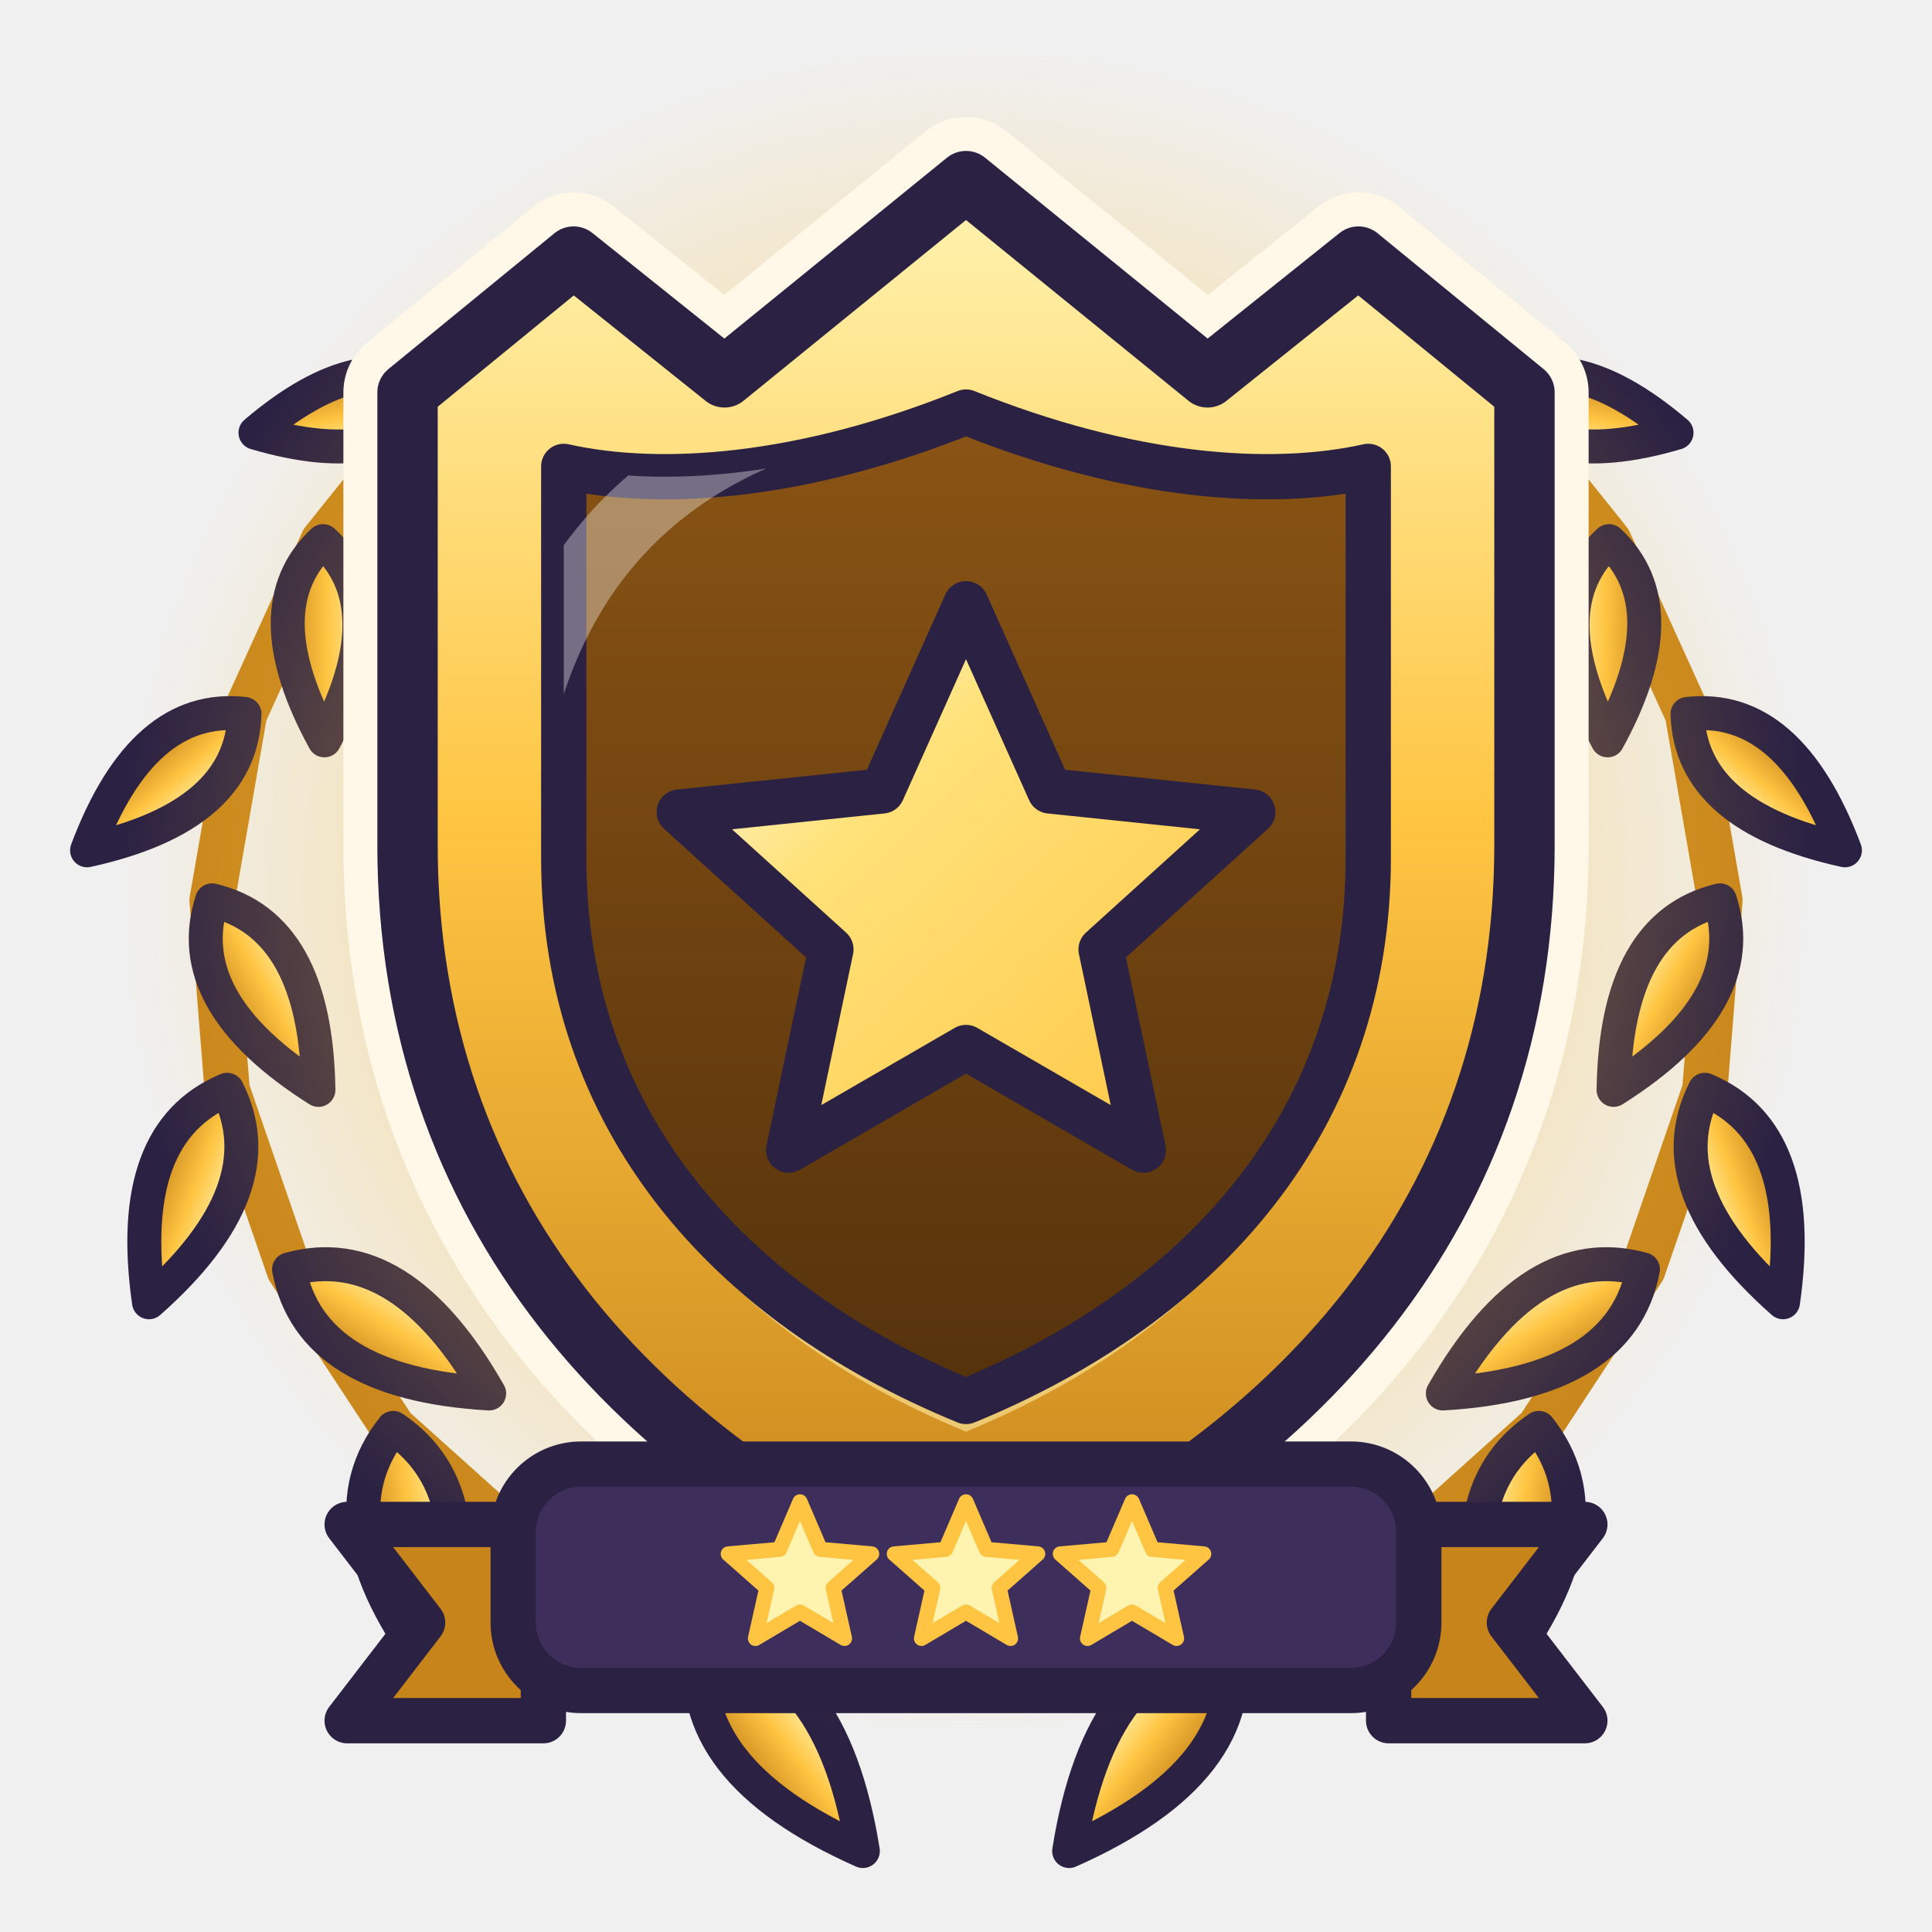
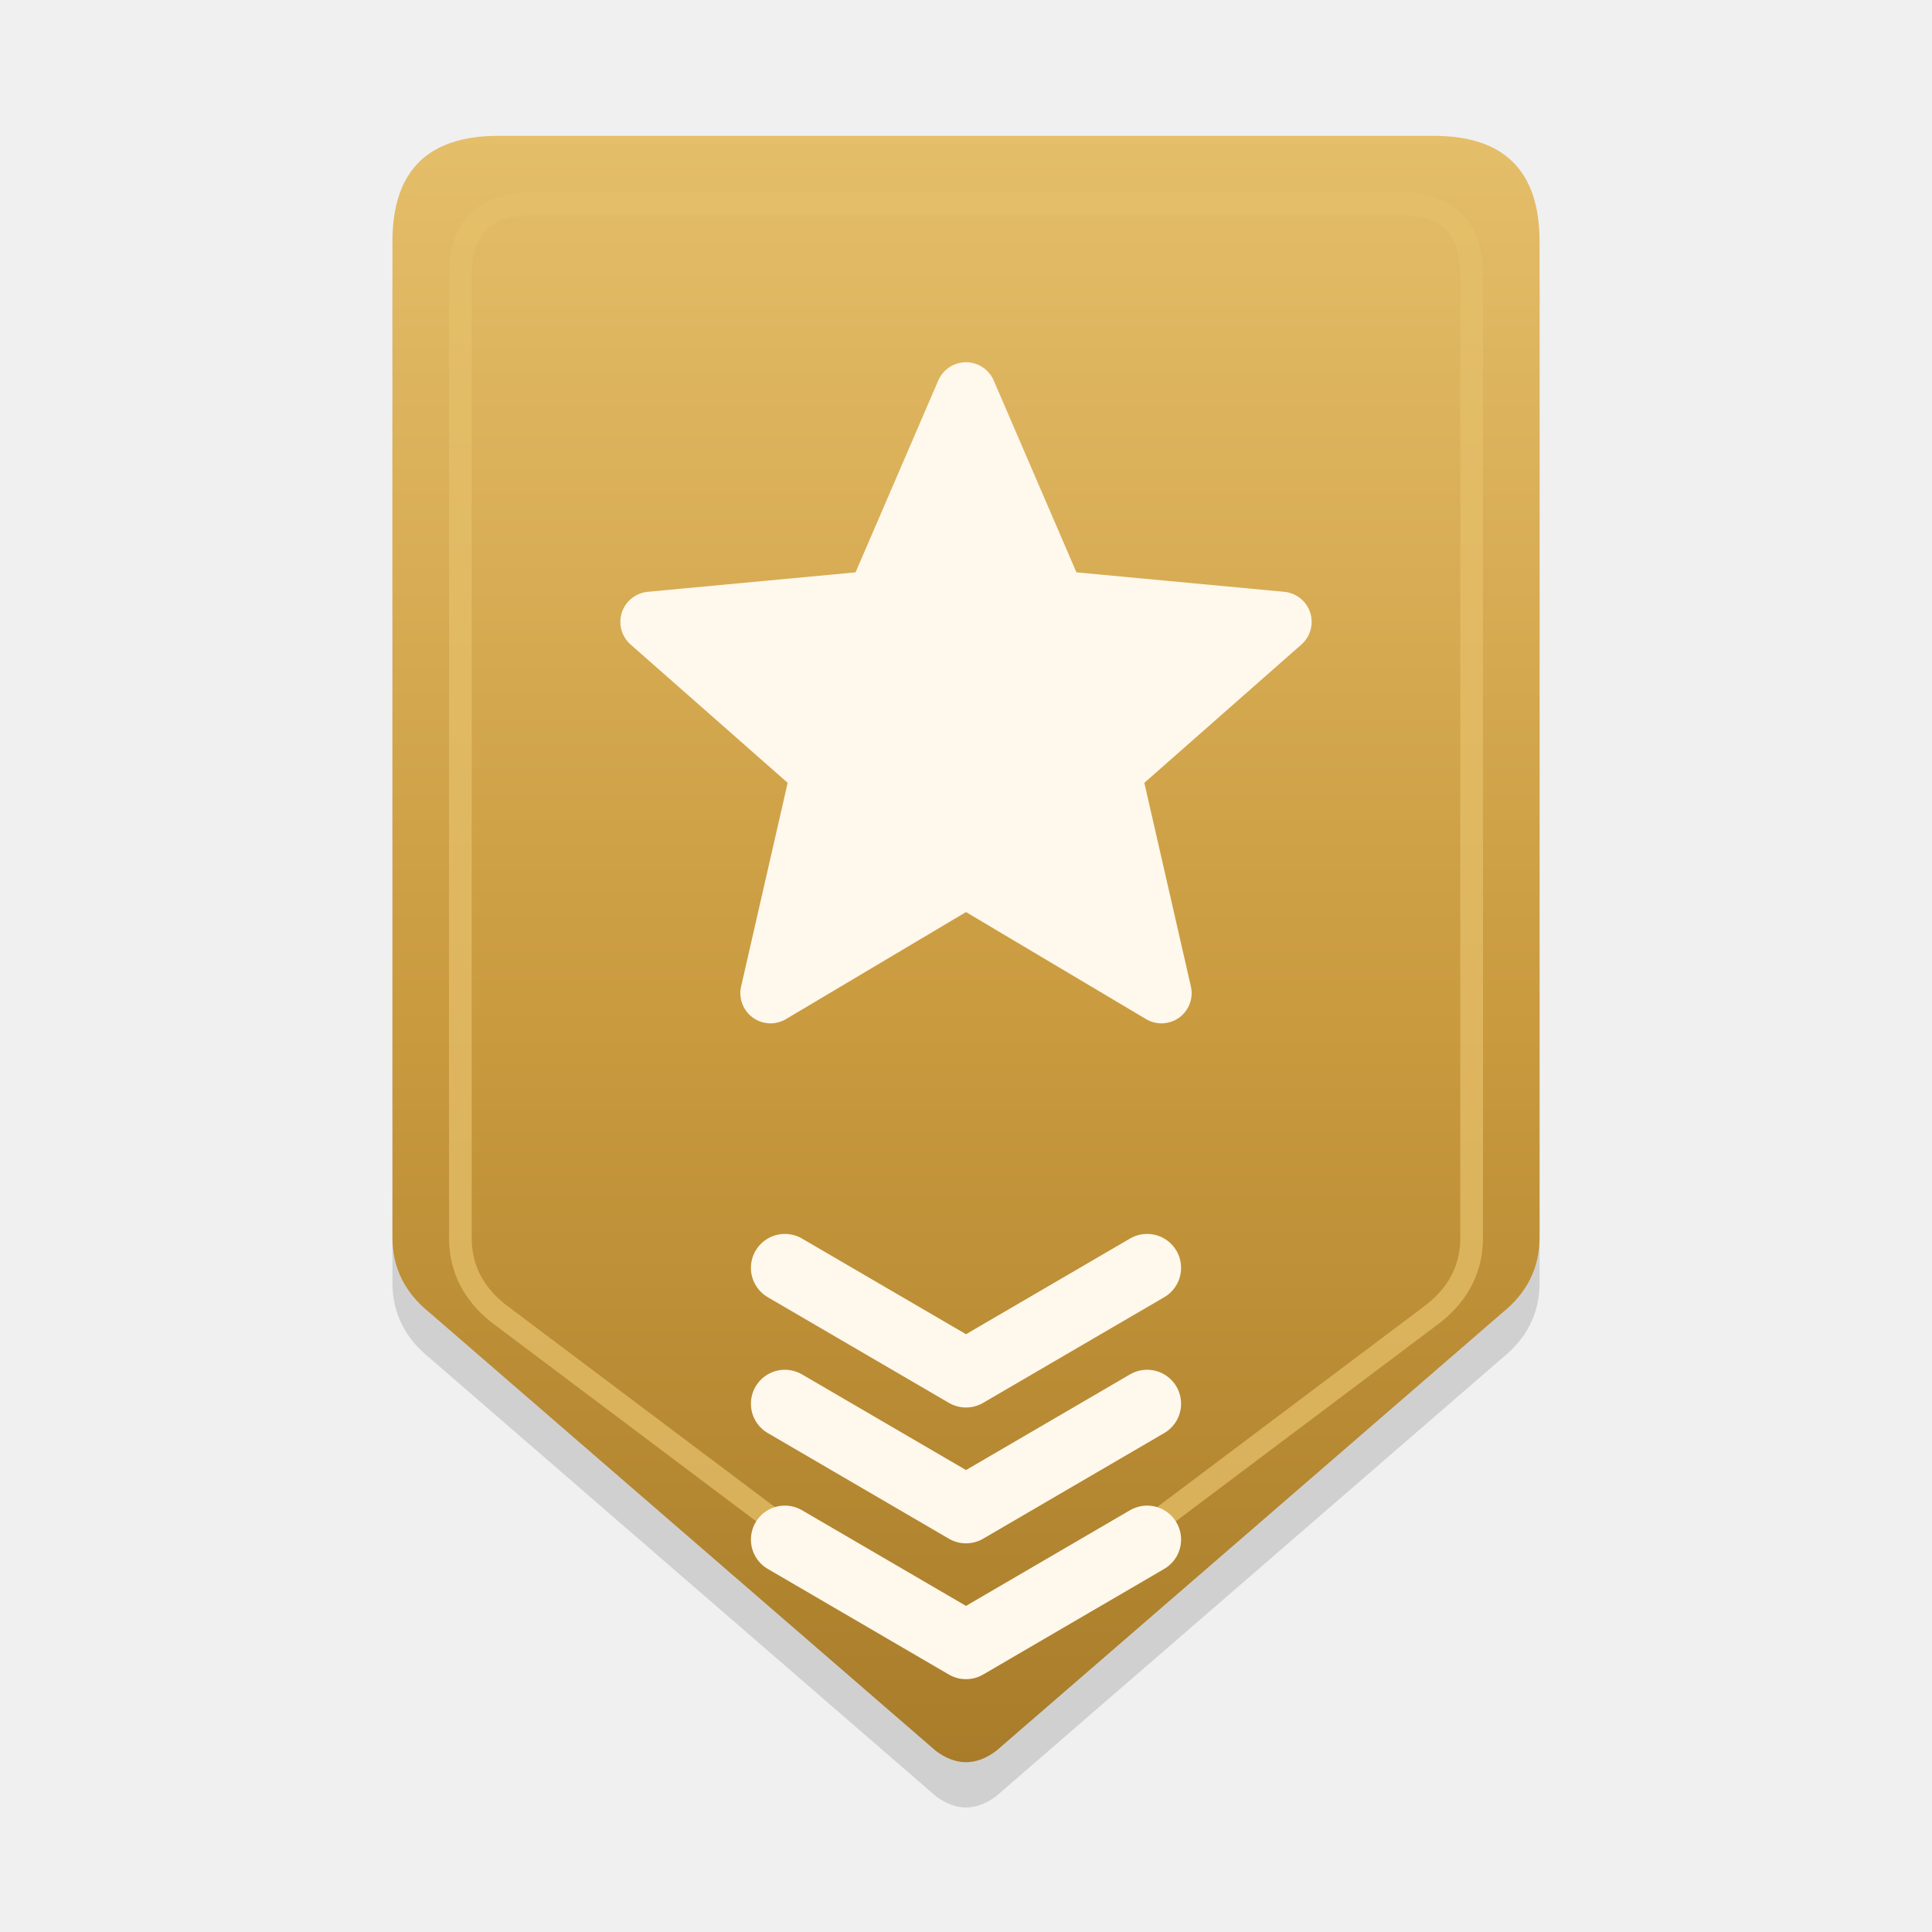
<svg xmlns="http://www.w3.org/2000/svg" width="512" height="512" viewBox="0 0 256 256">
  <defs>
-     <linearGradient id="gold-metal" x1="0" y1="0" x2="0" y2="1">
-       <stop offset="0" stop-color="#FFF3B0" />
-       <stop offset="0.45" stop-color="#FFC542" />
-       <stop offset="1" stop-color="#C7841A" />
+     <linearGradient id="gold3g" x1="0" y1="0" x2="0" y2="1">
+       <stop offset="0" stop-color="#E5BE6A" />
+       <stop offset="0.55" stop-color="#C99A3E" />
+       <stop offset="1" stop-color="#A87C2A" />
    </linearGradient>
-     <linearGradient id="gold-face" x1="0" y1="0" x2="0" y2="1">
-       <stop offset="0" stop-color="#8A5414" />
-       <stop offset="1" stop-color="#55320C" />
-     </linearGradient>
-     <linearGradient id="gold-sym" x1="0" y1="0" x2="1" y2="1">
-       <stop offset="0" stop-color="#FFFFFF" />
-       <stop offset="0.35" stop-color="#FFE27A" />
-       <stop offset="1" stop-color="#FFC542" />
-     </linearGradient>
-     <radialGradient id="gold-glow" cx="0.5" cy="0.5" r="0.5">
-       <stop offset="0" stop-color="#FFF3B0" stop-opacity="0.9" />
-       <stop offset="0.6" stop-color="#FFC542" stop-opacity="0.35" />
-       <stop offset="1" stop-color="#FFC542" stop-opacity="0" />
-     </radialGradient>
  </defs>
-   <g>
-     <path d="M117.5 223.5 L93.1 217.7 L70.8 206 L52.1 189.2 L38.3 168.2 L30.1 144.4 L28.1 119.3 L32.4 94.6 L42.8 71.7 L58.5 52.1" fill="none" stroke="#C7841A" stroke-width="6" stroke-linecap="round" stroke-linejoin="round" />
-     <path d="M0 0 Q11.6 -12.6 34.8 0 Q11.6 12.6 0 0 Z" transform="translate(93.1 217.7) rotate(412.4)" fill="url(#gold-metal)" stroke="#2B2142" stroke-width="4.5" stroke-linejoin="round" />
-     <path d="M0 0 Q11.2 -12.1 33.6 0 Q11.2 12.1 0 0 Z" transform="translate(70.8 206) rotate(362.9)" fill="url(#gold-metal)" stroke="#2B2142" stroke-width="4.5" stroke-linejoin="round" />
-     <path d="M0 0 Q10.8 -11.7 32.4 0 Q10.8 11.7 0 0 Z" transform="translate(52.1 189.2) rotate(441.3)" fill="url(#gold-metal)" stroke="#2B2142" stroke-width="4.5" stroke-linejoin="round" />
-     <path d="M0 0 Q10.4 -11.3 31.2 0 Q10.4 11.3 0 0 Z" transform="translate(38.3 168.2) rotate(391.8)" fill="url(#gold-metal)" stroke="#2B2142" stroke-width="4.5" stroke-linejoin="round" />
-     <path d="M0 0 Q10 -10.8 30 0 Q10 10.8 0 0 Z" transform="translate(30.1 144.4) rotate(470.2)" fill="url(#gold-metal)" stroke="#2B2142" stroke-width="4.5" stroke-linejoin="round" />
-     <path d="M0 0 Q9.6 -10.4 28.8 0 Q9.6 10.4 0 0 Z" transform="translate(28.1 119.3) rotate(420.7)" fill="url(#gold-metal)" stroke="#2B2142" stroke-width="4.5" stroke-linejoin="round" />
-     <path d="M0 0 Q9.2 -10 27.6 0 Q9.2 10 0 0 Z" transform="translate(32.4 94.6) rotate(499.1)" fill="url(#gold-metal)" stroke="#2B2142" stroke-width="4.5" stroke-linejoin="round" />
-     <path d="M0 0 Q8.8 -9.5 26.4 0 Q8.8 9.5 0 0 Z" transform="translate(42.8 71.7) rotate(449.6)" fill="url(#gold-metal)" stroke="#2B2142" stroke-width="4.5" stroke-linejoin="round" />
-     <path d="M0 0 Q8.4 -9.1 25.2 0 Q8.4 9.1 0 0 Z" transform="translate(58.5 52.1) rotate(528)" fill="url(#gold-metal)" stroke="#2B2142" stroke-width="4.5" stroke-linejoin="round" />
-   </g>
-   <g transform="translate(256 0) scale(-1 1)">
-     <path d="M117.5 223.5 L93.1 217.7 L70.8 206 L52.1 189.2 L38.3 168.2 L30.1 144.4 L28.1 119.3 L32.4 94.6 L42.8 71.7 L58.5 52.1" fill="none" stroke="#C7841A" stroke-width="6" stroke-linecap="round" stroke-linejoin="round" />
-     <path d="M0 0 Q11.6 -12.6 34.8 0 Q11.6 12.6 0 0 Z" transform="translate(93.1 217.7) rotate(412.4)" fill="url(#gold-metal)" stroke="#2B2142" stroke-width="4.5" stroke-linejoin="round" />
-     <path d="M0 0 Q11.2 -12.1 33.6 0 Q11.2 12.1 0 0 Z" transform="translate(70.8 206) rotate(362.9)" fill="url(#gold-metal)" stroke="#2B2142" stroke-width="4.5" stroke-linejoin="round" />
-     <path d="M0 0 Q10.8 -11.7 32.4 0 Q10.8 11.7 0 0 Z" transform="translate(52.1 189.2) rotate(441.3)" fill="url(#gold-metal)" stroke="#2B2142" stroke-width="4.5" stroke-linejoin="round" />
-     <path d="M0 0 Q10.4 -11.3 31.2 0 Q10.4 11.3 0 0 Z" transform="translate(38.3 168.2) rotate(391.8)" fill="url(#gold-metal)" stroke="#2B2142" stroke-width="4.5" stroke-linejoin="round" />
-     <path d="M0 0 Q10 -10.8 30 0 Q10 10.8 0 0 Z" transform="translate(30.1 144.4) rotate(470.2)" fill="url(#gold-metal)" stroke="#2B2142" stroke-width="4.5" stroke-linejoin="round" />
-     <path d="M0 0 Q9.6 -10.4 28.8 0 Q9.6 10.4 0 0 Z" transform="translate(28.1 119.3) rotate(420.7)" fill="url(#gold-metal)" stroke="#2B2142" stroke-width="4.5" stroke-linejoin="round" />
-     <path d="M0 0 Q9.2 -10 27.6 0 Q9.2 10 0 0 Z" transform="translate(32.4 94.6) rotate(499.1)" fill="url(#gold-metal)" stroke="#2B2142" stroke-width="4.5" stroke-linejoin="round" />
-     <path d="M0 0 Q8.8 -9.5 26.4 0 Q8.8 9.5 0 0 Z" transform="translate(42.8 71.7) rotate(449.6)" fill="url(#gold-metal)" stroke="#2B2142" stroke-width="4.5" stroke-linejoin="round" />
-     <path d="M0 0 Q8.4 -9.1 25.2 0 Q8.4 9.1 0 0 Z" transform="translate(58.5 52.1) rotate(528)" fill="url(#gold-metal)" stroke="#2B2142" stroke-width="4.5" stroke-linejoin="round" />
-   </g>
-   <circle cx="128" cy="118" r="112" fill="url(#gold-glow)" />
-   <path d="M54 52 L76 34 L96 50 L128 24 L160 50 L180 34 L202 52 L202 112 C202 160 172 194 128 212 C84 194 54 160 54 112 Z" transform="translate(0 7)" fill="#2B2142" fill-opacity="0.3" />
-   <path d="M54 52 L76 34 L96 50 L128 24 L160 50 L180 34 L202 52 L202 112 C202 160 172 194 128 212 C84 194 54 160 54 112 Z" fill="none" stroke="#FFF7E8" stroke-width="17" stroke-linejoin="round" />
-   <path d="M54 52 L76 34 L96 50 L128 24 L160 50 L180 34 L202 52 L202 112 C202 160 172 194 128 212 C84 194 54 160 54 112 Z" fill="url(#gold-metal)" stroke="#2B2142" stroke-width="8" stroke-linejoin="round" />
-   <path d="M128 54.6 C149.6 63.3 168.3 64.7 181.3 61.8 L181.3 113.7 C181.3 148.2 159.7 172.7 128 185.7 C96.3 172.7 74.7 148.2 74.7 113.7 L74.7 61.8 C87.7 64.7 106.4 63.3 128 54.6 Z" transform="translate(0 4)" fill="#FFF3B0" fill-opacity="0.55" />
-   <path d="M128 54.6 C149.6 63.3 168.3 64.7 181.3 61.8 L181.3 113.7 C181.3 148.2 159.7 172.7 128 185.7 C96.3 172.7 74.7 148.2 74.7 113.7 L74.7 61.8 C87.7 64.7 106.4 63.3 128 54.6 Z" fill="url(#gold-face)" stroke="#2B2142" stroke-width="6" stroke-linejoin="round" />
-   <polygon points="128,80 139.1,104.8 166,107.6 145.9,125.8 151.5,152.4 128,138.8 104.5,152.4 110.1,125.8 90,107.6 116.9,104.8" fill="url(#gold-sym)" stroke="#2B2142" stroke-width="6" stroke-linejoin="round" />
-   <clipPath id="gold-clip">
-     <path d="M128 54.6 C149.6 63.3 168.3 64.7 181.3 61.8 L181.3 113.7 C181.3 148.2 159.7 172.7 128 185.7 C96.3 172.7 74.7 148.2 74.7 113.7 L74.7 61.8 C87.7 64.7 106.4 63.3 128 54.6 Z" />
-   </clipPath>
-   <path d="M68 100 Q76 58 122 52" clip-path="url(#gold-clip)" fill="none" stroke="#FFFFFF" stroke-opacity="0.35" stroke-width="9" stroke-linecap="round" />
-   <polygon points="72,202 46,202 56,215 46,228 72,228" fill="#C7841A" stroke="#2B2142" stroke-width="6" stroke-linejoin="round" />
-   <polygon points="184,202 210,202 200,215 210,228 184,228" fill="#C7841A" stroke="#2B2142" stroke-width="6" stroke-linejoin="round" />
-   <rect x="68" y="194" width="120" height="30" rx="9" fill="#3D2E5C" stroke="#2B2142" stroke-width="6" />
-   <polygon points="106,199 108.7,205.3 115.5,205.9 110.4,210.4 111.9,217.1 106,213.6 100.1,217.1 101.6,210.4 96.5,205.9 103.3,205.3" fill="#FFF3B0" stroke="#FFC542" stroke-width="2" stroke-linejoin="round" />
-   <polygon points="128,199 130.7,205.3 137.5,205.9 132.4,210.4 133.9,217.1 128,213.6 122.1,217.1 123.6,210.4 118.5,205.9 125.3,205.3" fill="#FFF3B0" stroke="#FFC542" stroke-width="2" stroke-linejoin="round" />
-   <polygon points="150,199 152.7,205.3 159.5,205.9 154.4,210.4 155.9,217.1 150,213.6 144.1,217.1 145.6,210.4 140.5,205.9 147.3,205.3" fill="#FFF3B0" stroke="#FFC542" stroke-width="2" stroke-linejoin="round" />
+   <path d="M66 18 H190 Q204 18 204 32 V164 Q204 170 199 174 L132 232 Q128 235 124 232 L57 174 Q52 170 52 164 V32 Q52 18 66 18 Z" transform="translate(0 6)" fill="#2E2A26" fill-opacity="0.16" />
+   <path d="M66 18 H190 Q204 18 204 32 V164 Q204 170 199 174 L132 232 Q128 235 124 232 L57 174 Q52 170 52 164 V32 Q52 18 66 18 Z" fill="url(#gold3g)" />
+   <path d="M70.5 27 H185.5 Q195 27 195 36.5 V164 Q195 170 190 174 L132 217.6 Q128 220.6 124 217.6 L66 174 Q61 170 61 164 V36.5 Q61 27 70.5 27 Z" fill="none" stroke="#E5BE6A" stroke-width="3" stroke-opacity="0.75" />
+   <polygon points="128,52 139.9,79.6 169.8,82.4 147.2,102.3 153.9,131.6 128,116.2 102.1,131.6 108.8,102.3 86.2,82.4 116.1,79.6" fill="#FFF8EC" stroke="#FFF8EC" stroke-width="8" stroke-linejoin="round" />
+   <path d="M104 168 L128 182 L152 168" fill="none" stroke="#FFF8EC" stroke-width="9" stroke-linecap="round" stroke-linejoin="round" />
+   <path d="M104 186 L128 200 L152 186" fill="none" stroke="#FFF8EC" stroke-width="9" stroke-linecap="round" stroke-linejoin="round" />
+   <path d="M104 204 L128 218 L152 204" fill="none" stroke="#FFF8EC" stroke-width="9" stroke-linecap="round" stroke-linejoin="round" />
</svg>
